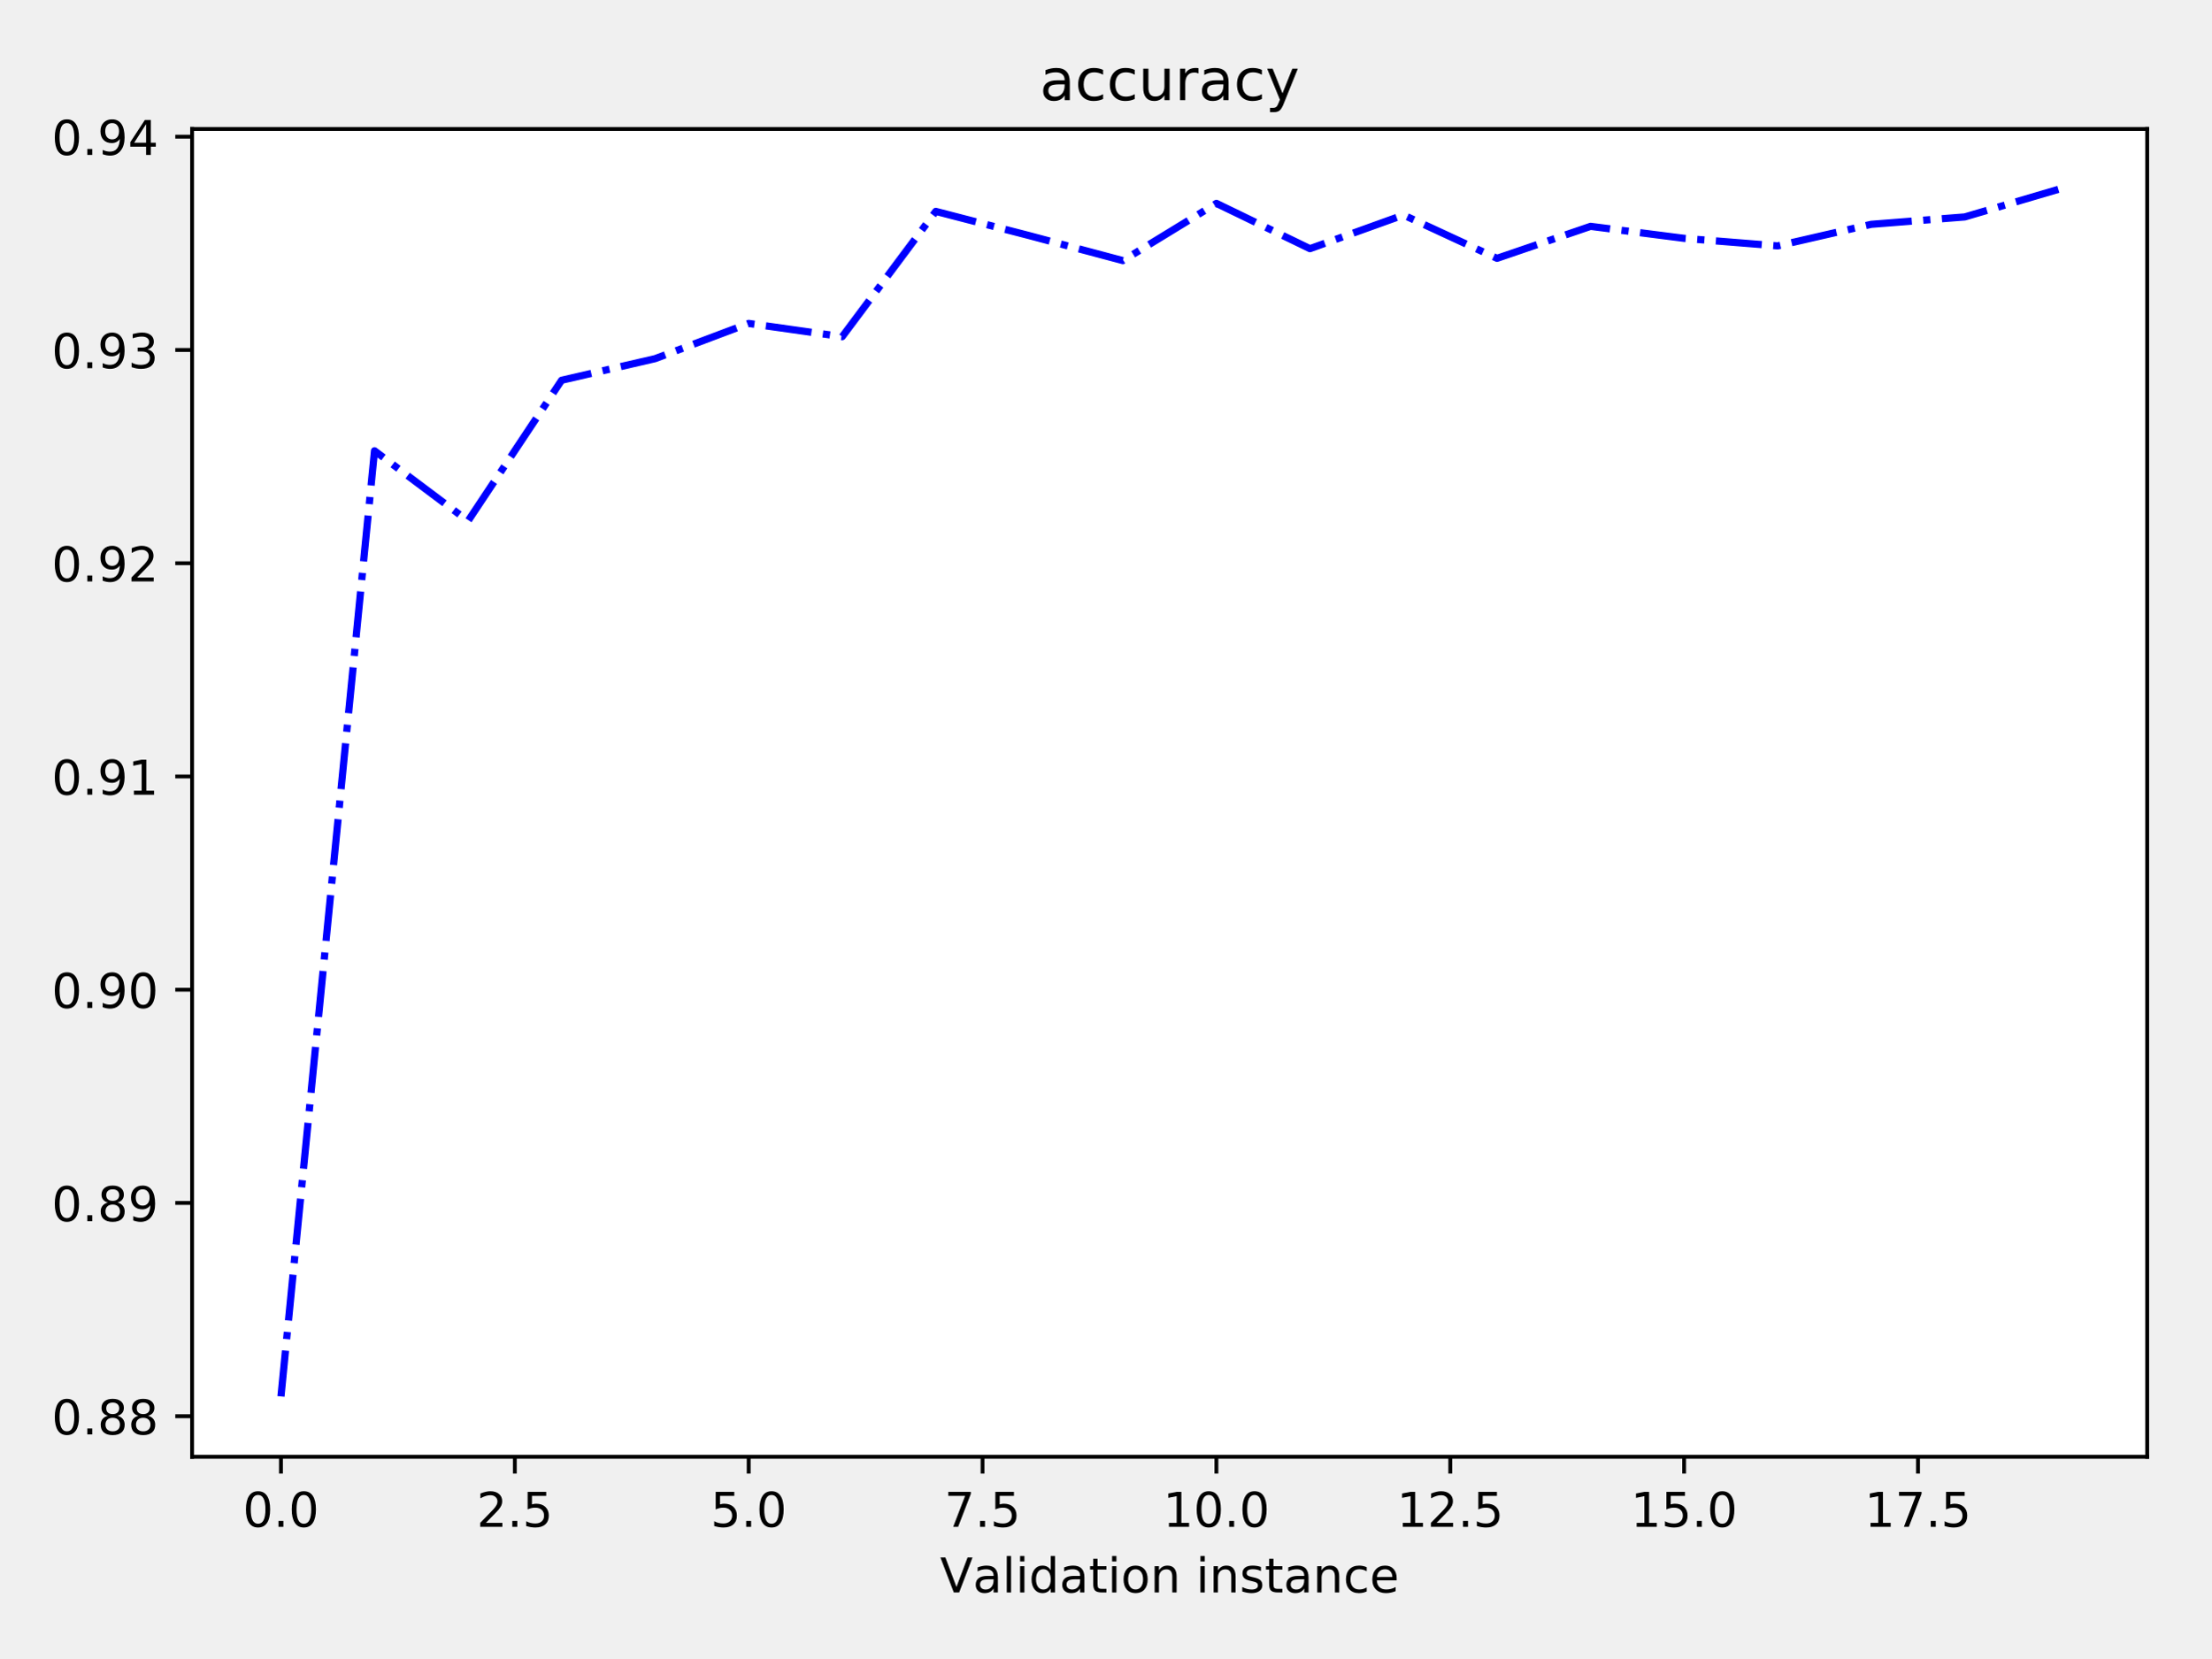
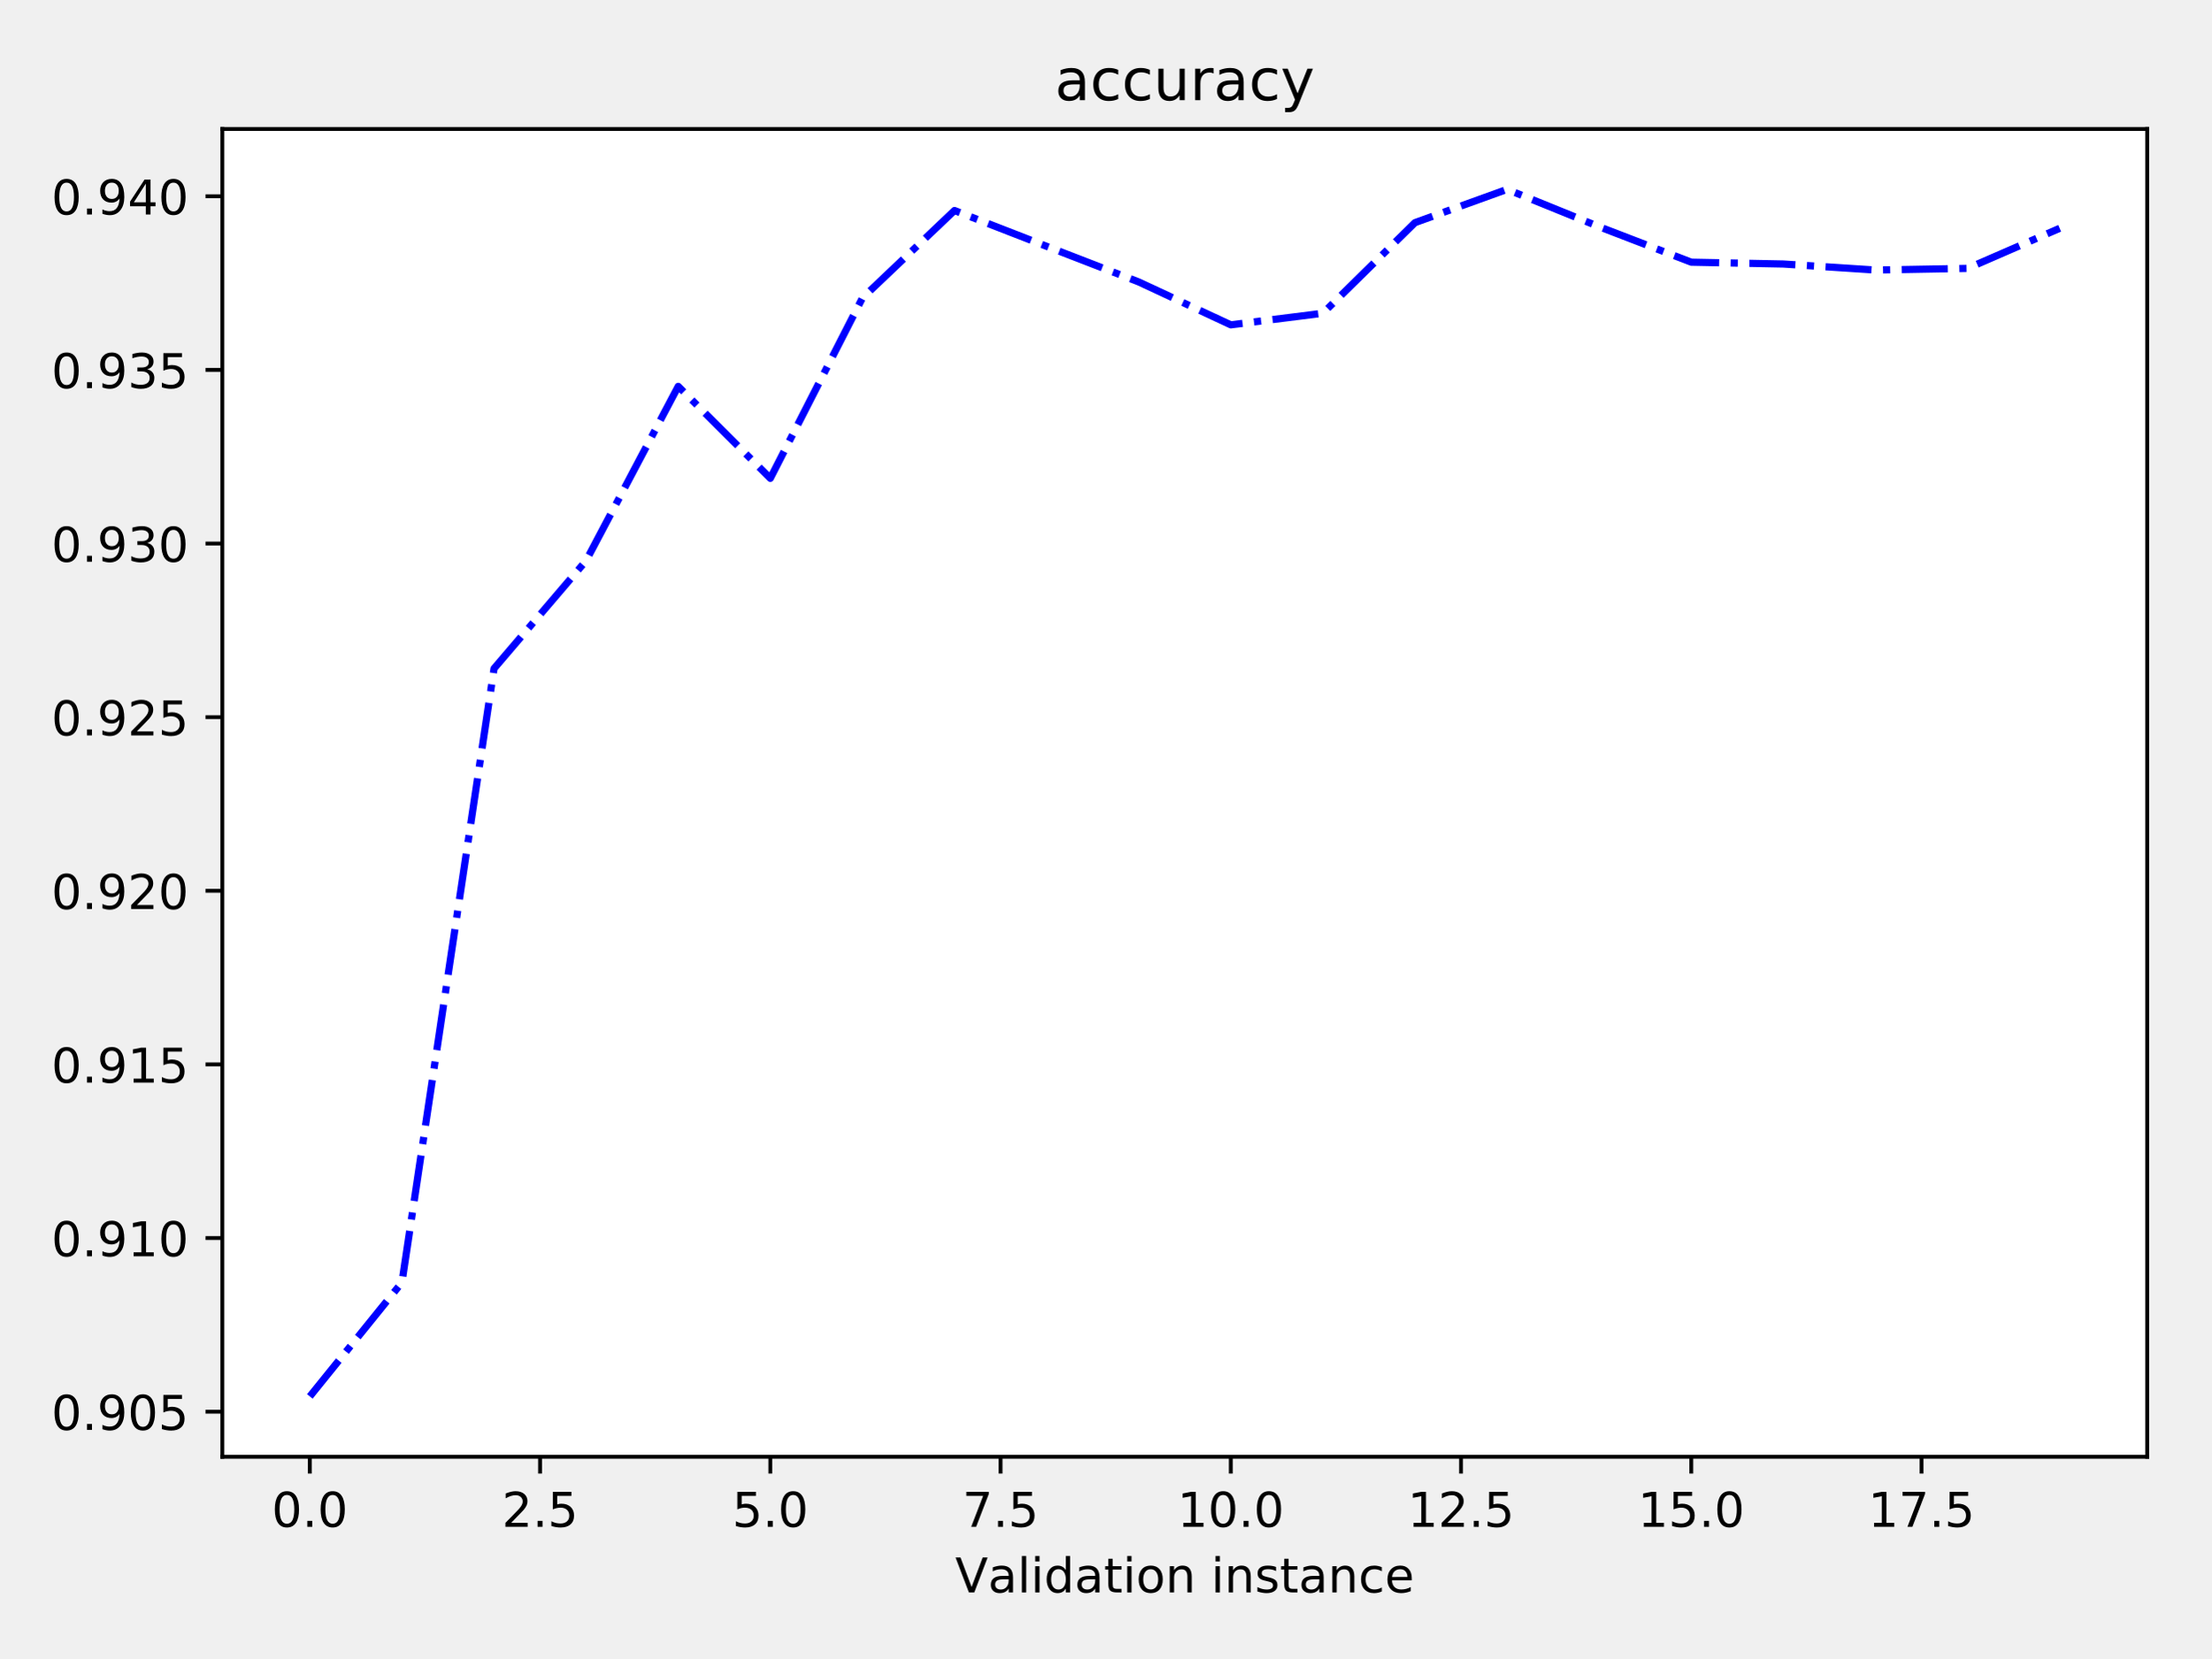
<svg xmlns="http://www.w3.org/2000/svg" xmlns:xlink="http://www.w3.org/1999/xlink" height="345.6pt" version="1.1" viewBox="0 0 460.8 345.6" width="460.8pt">
  <defs>
    <style type="text/css">
*{stroke-linecap:butt;stroke-linejoin:round;}
  </style>
  </defs>
  <g id="figure_1">
    <g id="axes_1">
      <g id="patch_1">
-         <path d="M 40.03 303.64  L 447.48 303.64  L 447.48 26.88  L 40.03 26.88  z " style="fill:#ffffff;" />
+         <path d="M 46.33 303.64  L 447.48 303.64  L 447.48 26.88  L 46.33 26.88  z " style="fill:#ffffff;" />
      </g>
      <g id="matplotlib.axis_1">
        <g id="xtick_1">
          <g id="line2d_1">
            <defs>
-               <path d="M 0 0  L 0 3.5  " id="m3d9c9d10b4" style="stroke:#000000;stroke-width:0.8;" />
-             </defs>
-             <g>
-               <use style="stroke:#000000;stroke-width:0.8;" x="58.55" xlink:href="#m3d9c9d10b4" y="303.64" />
+               <path d="M 0 0  L 0 3.5  " id="m71f2d4befa" style="stroke:#000000;stroke-width:0.8;" />
+             </defs>
+             <g>
+               <use style="stroke:#000000;stroke-width:0.8;" x="64.564" xlink:href="#m71f2d4befa" y="303.64" />
            </g>
          </g>
          <g id="text_1">
            <defs>
              <path d="M 31.781 66.406  Q 24.172 66.406 20.328 58.906  Q 16.5 51.422 16.5 36.375  Q 16.5 21.391 20.328 13.891  Q 24.172 6.391 31.781 6.391  Q 39.453 6.391 43.281 13.891  Q 47.125 21.391 47.125 36.375  Q 47.125 51.422 43.281 58.906  Q 39.453 66.406 31.781 66.406  z M 31.781 74.219  Q 44.047 74.219 50.516 64.516  Q 56.984 54.828 56.984 36.375  Q 56.984 17.969 50.516 8.266  Q 44.047 -1.422 31.781 -1.422  Q 19.531 -1.422 13.062 8.266  Q 6.594 17.969 6.594 36.375  Q 6.594 54.828 13.062 64.516  Q 19.531 74.219 31.781 74.219  z " id="DejaVuSans-30" />
              <path d="M 10.688 12.406  L 21 12.406  L 21 0  L 10.688 0  z " id="DejaVuSans-2e" />
            </defs>
-             <g transform="translate(50.59889 318.2384)scale(0.1 -0.1)">
+             <g transform="translate(56.61253 318.2384)scale(0.1 -0.1)">
              <use xlink:href="#DejaVuSans-30" />
              <use x="63.623" xlink:href="#DejaVuSans-2e" />
              <use x="95.41" xlink:href="#DejaVuSans-30" />
            </g>
          </g>
        </g>
        <g id="xtick_2">
          <g id="line2d_2">
            <g>
-               <use style="stroke:#000000;stroke-width:0.8;" x="107.288" xlink:href="#m3d9c9d10b4" y="303.64" />
+               <use style="stroke:#000000;stroke-width:0.8;" x="112.549" xlink:href="#m71f2d4befa" y="303.64" />
            </g>
          </g>
          <g id="text_2">
            <defs>
              <path d="M 19.188 8.297  L 53.609 8.297  L 53.609 0  L 7.328 0  L 7.328 8.297  Q 12.938 14.109 22.625 23.891  Q 32.328 33.688 34.812 36.531  Q 39.547 41.844 41.422 45.531  Q 43.312 49.219 43.312 52.781  Q 43.312 58.594 39.234 62.25  Q 35.156 65.922 28.609 65.922  Q 23.969 65.922 18.812 64.312  Q 13.672 62.703 7.812 59.422  L 7.812 69.391  Q 13.766 71.781 18.938 73  Q 24.125 74.219 28.422 74.219  Q 39.75 74.219 46.484 68.547  Q 53.219 62.891 53.219 53.422  Q 53.219 48.922 51.531 44.891  Q 49.859 40.875 45.406 35.406  Q 44.188 33.984 37.641 27.219  Q 31.109 20.453 19.188 8.297  z " id="DejaVuSans-32" />
              <path d="M 10.797 72.906  L 49.516 72.906  L 49.516 64.594  L 19.828 64.594  L 19.828 46.734  Q 21.969 47.469 24.109 47.828  Q 26.266 48.188 28.422 48.188  Q 40.625 48.188 47.75 41.5  Q 54.891 34.812 54.891 23.391  Q 54.891 11.625 47.562 5.094  Q 40.234 -1.422 26.906 -1.422  Q 22.312 -1.422 17.547 -0.641  Q 12.797 0.141 7.719 1.703  L 7.719 11.625  Q 12.109 9.234 16.797 8.062  Q 21.484 6.891 26.703 6.891  Q 35.156 6.891 40.078 11.328  Q 45.016 15.766 45.016 23.391  Q 45.016 31 40.078 35.438  Q 35.156 39.891 26.703 39.891  Q 22.75 39.891 18.812 39.016  Q 14.891 38.141 10.797 36.281  z " id="DejaVuSans-35" />
            </defs>
-             <g transform="translate(99.33693 318.2384)scale(0.1 -0.1)">
+             <g transform="translate(104.597 318.2384)scale(0.1 -0.1)">
              <use xlink:href="#DejaVuSans-32" />
              <use x="63.623" xlink:href="#DejaVuSans-2e" />
              <use x="95.41" xlink:href="#DejaVuSans-35" />
            </g>
          </g>
        </g>
        <g id="xtick_3">
          <g id="line2d_3">
            <g>
-               <use style="stroke:#000000;stroke-width:0.8;" x="156.027" xlink:href="#m3d9c9d10b4" y="303.64" />
+               <use style="stroke:#000000;stroke-width:0.8;" x="160.533" xlink:href="#m71f2d4befa" y="303.64" />
            </g>
          </g>
          <g id="text_3">
-             <g transform="translate(148.075 318.2384)scale(0.1 -0.1)">
+             <g transform="translate(152.5814 318.2384)scale(0.1 -0.1)">
              <use xlink:href="#DejaVuSans-35" />
              <use x="63.623" xlink:href="#DejaVuSans-2e" />
              <use x="95.41" xlink:href="#DejaVuSans-30" />
            </g>
          </g>
        </g>
        <g id="xtick_4">
          <g id="line2d_4">
            <g>
-               <use style="stroke:#000000;stroke-width:0.8;" x="204.765" xlink:href="#m3d9c9d10b4" y="303.64" />
+               <use style="stroke:#000000;stroke-width:0.8;" x="208.517" xlink:href="#m71f2d4befa" y="303.64" />
            </g>
          </g>
          <g id="text_4">
            <defs>
              <path d="M 8.203 72.906  L 55.078 72.906  L 55.078 68.703  L 28.609 0  L 18.312 0  L 43.219 64.594  L 8.203 64.594  z " id="DejaVuSans-37" />
            </defs>
-             <g transform="translate(196.813 318.2384)scale(0.1 -0.1)">
+             <g transform="translate(200.5659 318.2384)scale(0.1 -0.1)">
              <use xlink:href="#DejaVuSans-37" />
              <use x="63.623" xlink:href="#DejaVuSans-2e" />
              <use x="95.41" xlink:href="#DejaVuSans-35" />
            </g>
          </g>
        </g>
        <g id="xtick_5">
          <g id="line2d_5">
            <g>
-               <use style="stroke:#000000;stroke-width:0.8;" x="253.503" xlink:href="#m3d9c9d10b4" y="303.64" />
+               <use style="stroke:#000000;stroke-width:0.8;" x="256.502" xlink:href="#m71f2d4befa" y="303.64" />
            </g>
          </g>
          <g id="text_5">
            <defs>
              <path d="M 12.406 8.297  L 28.516 8.297  L 28.516 63.922  L 10.984 60.406  L 10.984 69.391  L 28.422 72.906  L 38.281 72.906  L 38.281 8.297  L 54.391 8.297  L 54.391 0  L 12.406 0  z " id="DejaVuSans-31" />
            </defs>
-             <g transform="translate(242.3698 318.2384)scale(0.1 -0.1)">
+             <g transform="translate(245.3691 318.2384)scale(0.1 -0.1)">
              <use xlink:href="#DejaVuSans-31" />
              <use x="63.623" xlink:href="#DejaVuSans-30" />
              <use x="127.246" xlink:href="#DejaVuSans-2e" />
              <use x="159.033" xlink:href="#DejaVuSans-30" />
            </g>
          </g>
        </g>
        <g id="xtick_6">
          <g id="line2d_6">
            <g>
-               <use style="stroke:#000000;stroke-width:0.8;" x="302.241" xlink:href="#m3d9c9d10b4" y="303.64" />
+               <use style="stroke:#000000;stroke-width:0.8;" x="304.486" xlink:href="#m71f2d4befa" y="303.64" />
            </g>
          </g>
          <g id="text_6">
-             <g transform="translate(291.1078 318.2384)scale(0.1 -0.1)">
+             <g transform="translate(293.3535 318.2384)scale(0.1 -0.1)">
              <use xlink:href="#DejaVuSans-31" />
              <use x="63.623" xlink:href="#DejaVuSans-32" />
              <use x="127.246" xlink:href="#DejaVuSans-2e" />
              <use x="159.033" xlink:href="#DejaVuSans-35" />
            </g>
          </g>
        </g>
        <g id="xtick_7">
          <g id="line2d_7">
            <g>
-               <use style="stroke:#000000;stroke-width:0.8;" x="350.979" xlink:href="#m3d9c9d10b4" y="303.64" />
+               <use style="stroke:#000000;stroke-width:0.8;" x="352.471" xlink:href="#m71f2d4befa" y="303.64" />
            </g>
          </g>
          <g id="text_7">
-             <g transform="translate(339.8459 318.2384)scale(0.1 -0.1)">
+             <g transform="translate(341.338 318.2384)scale(0.1 -0.1)">
              <use xlink:href="#DejaVuSans-31" />
              <use x="63.623" xlink:href="#DejaVuSans-35" />
              <use x="127.246" xlink:href="#DejaVuSans-2e" />
              <use x="159.033" xlink:href="#DejaVuSans-30" />
            </g>
          </g>
        </g>
        <g id="xtick_8">
          <g id="line2d_8">
            <g>
-               <use style="stroke:#000000;stroke-width:0.8;" x="399.717" xlink:href="#m3d9c9d10b4" y="303.64" />
+               <use style="stroke:#000000;stroke-width:0.8;" x="400.455" xlink:href="#m71f2d4befa" y="303.64" />
            </g>
          </g>
          <g id="text_8">
-             <g transform="translate(388.5839 318.2384)scale(0.1 -0.1)">
+             <g transform="translate(389.3224 318.2384)scale(0.1 -0.1)">
              <use xlink:href="#DejaVuSans-31" />
              <use x="63.623" xlink:href="#DejaVuSans-37" />
              <use x="127.246" xlink:href="#DejaVuSans-2e" />
              <use x="159.033" xlink:href="#DejaVuSans-35" />
            </g>
          </g>
        </g>
        <g id="text_9">
          <defs>
            <path d="M 28.609 0  L 0.781 72.906  L 11.078 72.906  L 34.188 11.531  L 57.328 72.906  L 67.578 72.906  L 39.797 0  z " id="DejaVuSans-56" />
            <path d="M 34.281 27.484  Q 23.391 27.484 19.188 25  Q 14.984 22.516 14.984 16.5  Q 14.984 11.719 18.141 8.906  Q 21.297 6.109 26.703 6.109  Q 34.188 6.109 38.703 11.406  Q 43.219 16.703 43.219 25.484  L 43.219 27.484  z M 52.203 31.203  L 52.203 0  L 43.219 0  L 43.219 8.297  Q 40.141 3.328 35.547 0.953  Q 30.953 -1.422 24.312 -1.422  Q 15.922 -1.422 10.953 3.297  Q 6 8.016 6 15.922  Q 6 25.141 12.172 29.828  Q 18.359 34.516 30.609 34.516  L 43.219 34.516  L 43.219 35.406  Q 43.219 41.609 39.141 45  Q 35.062 48.391 27.688 48.391  Q 23 48.391 18.547 47.266  Q 14.109 46.141 10.016 43.891  L 10.016 52.203  Q 14.938 54.109 19.578 55.047  Q 24.219 56 28.609 56  Q 40.484 56 46.344 49.844  Q 52.203 43.703 52.203 31.203  z " id="DejaVuSans-61" />
            <path d="M 9.422 75.984  L 18.406 75.984  L 18.406 0  L 9.422 0  z " id="DejaVuSans-6c" />
            <path d="M 9.422 54.688  L 18.406 54.688  L 18.406 0  L 9.422 0  z M 9.422 75.984  L 18.406 75.984  L 18.406 64.594  L 9.422 64.594  z " id="DejaVuSans-69" />
            <path d="M 45.406 46.391  L 45.406 75.984  L 54.391 75.984  L 54.391 0  L 45.406 0  L 45.406 8.203  Q 42.578 3.328 38.25 0.953  Q 33.938 -1.422 27.875 -1.422  Q 17.969 -1.422 11.734 6.484  Q 5.516 14.406 5.516 27.297  Q 5.516 40.188 11.734 48.094  Q 17.969 56 27.875 56  Q 33.938 56 38.25 53.625  Q 42.578 51.266 45.406 46.391  z M 14.797 27.297  Q 14.797 17.391 18.875 11.75  Q 22.953 6.109 30.078 6.109  Q 37.203 6.109 41.297 11.75  Q 45.406 17.391 45.406 27.297  Q 45.406 37.203 41.297 42.844  Q 37.203 48.484 30.078 48.484  Q 22.953 48.484 18.875 42.844  Q 14.797 37.203 14.797 27.297  z " id="DejaVuSans-64" />
            <path d="M 18.312 70.219  L 18.312 54.688  L 36.812 54.688  L 36.812 47.703  L 18.312 47.703  L 18.312 18.016  Q 18.312 11.328 20.141 9.422  Q 21.969 7.516 27.594 7.516  L 36.812 7.516  L 36.812 0  L 27.594 0  Q 17.188 0 13.234 3.875  Q 9.281 7.766 9.281 18.016  L 9.281 47.703  L 2.688 47.703  L 2.688 54.688  L 9.281 54.688  L 9.281 70.219  z " id="DejaVuSans-74" />
            <path d="M 30.609 48.391  Q 23.391 48.391 19.188 42.75  Q 14.984 37.109 14.984 27.297  Q 14.984 17.484 19.156 11.844  Q 23.344 6.203 30.609 6.203  Q 37.797 6.203 41.984 11.859  Q 46.188 17.531 46.188 27.297  Q 46.188 37.016 41.984 42.703  Q 37.797 48.391 30.609 48.391  z M 30.609 56  Q 42.328 56 49.016 48.375  Q 55.719 40.766 55.719 27.297  Q 55.719 13.875 49.016 6.219  Q 42.328 -1.422 30.609 -1.422  Q 18.844 -1.422 12.172 6.219  Q 5.516 13.875 5.516 27.297  Q 5.516 40.766 12.172 48.375  Q 18.844 56 30.609 56  z " id="DejaVuSans-6f" />
            <path d="M 54.891 33.016  L 54.891 0  L 45.906 0  L 45.906 32.719  Q 45.906 40.484 42.875 44.328  Q 39.844 48.188 33.797 48.188  Q 26.516 48.188 22.312 43.547  Q 18.109 38.922 18.109 30.906  L 18.109 0  L 9.078 0  L 9.078 54.688  L 18.109 54.688  L 18.109 46.188  Q 21.344 51.125 25.703 53.562  Q 30.078 56 35.797 56  Q 45.219 56 50.047 50.172  Q 54.891 44.344 54.891 33.016  z " id="DejaVuSans-6e" />
            <path id="DejaVuSans-20" />
            <path d="M 44.281 53.078  L 44.281 44.578  Q 40.484 46.531 36.375 47.5  Q 32.281 48.484 27.875 48.484  Q 21.188 48.484 17.844 46.438  Q 14.5 44.391 14.5 40.281  Q 14.5 37.156 16.891 35.375  Q 19.281 33.594 26.516 31.984  L 29.594 31.297  Q 39.156 29.25 43.188 25.516  Q 47.219 21.781 47.219 15.094  Q 47.219 7.469 41.188 3.016  Q 35.156 -1.422 24.609 -1.422  Q 20.219 -1.422 15.453 -0.562  Q 10.688 0.297 5.422 2  L 5.422 11.281  Q 10.406 8.688 15.234 7.391  Q 20.062 6.109 24.812 6.109  Q 31.156 6.109 34.562 8.281  Q 37.984 10.453 37.984 14.406  Q 37.984 18.062 35.516 20.016  Q 33.062 21.969 24.703 23.781  L 21.578 24.516  Q 13.234 26.266 9.516 29.906  Q 5.812 33.547 5.812 39.891  Q 5.812 47.609 11.281 51.797  Q 16.75 56 26.812 56  Q 31.781 56 36.172 55.266  Q 40.578 54.547 44.281 53.078  z " id="DejaVuSans-73" />
            <path d="M 48.781 52.594  L 48.781 44.188  Q 44.969 46.297 41.141 47.344  Q 37.312 48.391 33.406 48.391  Q 24.656 48.391 19.812 42.844  Q 14.984 37.312 14.984 27.297  Q 14.984 17.281 19.812 11.734  Q 24.656 6.203 33.406 6.203  Q 37.312 6.203 41.141 7.25  Q 44.969 8.297 48.781 10.406  L 48.781 2.094  Q 45.016 0.344 40.984 -0.531  Q 36.969 -1.422 32.422 -1.422  Q 20.062 -1.422 12.781 6.344  Q 5.516 14.109 5.516 27.297  Q 5.516 40.672 12.859 48.328  Q 20.219 56 33.016 56  Q 37.156 56 41.109 55.141  Q 45.062 54.297 48.781 52.594  z " id="DejaVuSans-63" />
            <path d="M 56.203 29.594  L 56.203 25.203  L 14.891 25.203  Q 15.484 15.922 20.484 11.062  Q 25.484 6.203 34.422 6.203  Q 39.594 6.203 44.453 7.469  Q 49.312 8.734 54.109 11.281  L 54.109 2.781  Q 49.266 0.734 44.188 -0.344  Q 39.109 -1.422 33.891 -1.422  Q 20.797 -1.422 13.156 6.188  Q 5.516 13.812 5.516 26.812  Q 5.516 40.234 12.766 48.109  Q 20.016 56 32.328 56  Q 43.359 56 49.781 48.891  Q 56.203 41.797 56.203 29.594  z M 47.219 32.234  Q 47.125 39.594 43.094 43.984  Q 39.062 48.391 32.422 48.391  Q 24.906 48.391 20.391 44.141  Q 15.875 39.891 15.188 32.172  z " id="DejaVuSans-65" />
          </defs>
-           <g transform="translate(195.912 331.9166)scale(0.1 -0.1)">
+           <g transform="translate(199.062 331.9166)scale(0.1 -0.1)">
            <use xlink:href="#DejaVuSans-56" />
            <use x="68.299" xlink:href="#DejaVuSans-61" />
            <use x="129.578" xlink:href="#DejaVuSans-6c" />
            <use x="157.361" xlink:href="#DejaVuSans-69" />
            <use x="185.145" xlink:href="#DejaVuSans-64" />
            <use x="248.621" xlink:href="#DejaVuSans-61" />
            <use x="309.9" xlink:href="#DejaVuSans-74" />
            <use x="349.109" xlink:href="#DejaVuSans-69" />
            <use x="376.893" xlink:href="#DejaVuSans-6f" />
            <use x="438.074" xlink:href="#DejaVuSans-6e" />
            <use x="501.453" xlink:href="#DejaVuSans-20" />
            <use x="533.24" xlink:href="#DejaVuSans-69" />
            <use x="561.023" xlink:href="#DejaVuSans-6e" />
            <use x="624.402" xlink:href="#DejaVuSans-73" />
            <use x="676.502" xlink:href="#DejaVuSans-74" />
            <use x="715.711" xlink:href="#DejaVuSans-61" />
            <use x="776.99" xlink:href="#DejaVuSans-6e" />
            <use x="840.369" xlink:href="#DejaVuSans-63" />
            <use x="895.35" xlink:href="#DejaVuSans-65" />
          </g>
        </g>
      </g>
      <g id="matplotlib.axis_2">
        <g id="ytick_1">
          <g id="line2d_9">
            <defs>
-               <path d="M 0 0  L -3.5 0  " id="m733e23ca22" style="stroke:#000000;stroke-width:0.8;" />
-             </defs>
-             <g>
-               <use style="stroke:#000000;stroke-width:0.8;" x="40.03" xlink:href="#m733e23ca22" y="295.183" />
+               <path d="M 0 0  L -3.5 0  " id="m27962cf3b1" style="stroke:#000000;stroke-width:0.8;" />
+             </defs>
+             <g>
+               <use style="stroke:#000000;stroke-width:0.8;" x="46.33" xlink:href="#m27962cf3b1" y="294.239" />
            </g>
          </g>
          <g id="text_10">
            <defs>
-               <path d="M 31.781 34.625  Q 24.75 34.625 20.719 30.859  Q 16.703 27.094 16.703 20.516  Q 16.703 13.922 20.719 10.156  Q 24.75 6.391 31.781 6.391  Q 38.812 6.391 42.859 10.172  Q 46.922 13.969 46.922 20.516  Q 46.922 27.094 42.891 30.859  Q 38.875 34.625 31.781 34.625  z M 21.922 38.812  Q 15.578 40.375 12.031 44.719  Q 8.5 49.078 8.5 55.328  Q 8.5 64.062 14.719 69.141  Q 20.953 74.219 31.781 74.219  Q 42.672 74.219 48.875 69.141  Q 55.078 64.062 55.078 55.328  Q 55.078 49.078 51.531 44.719  Q 48 40.375 41.703 38.812  Q 48.828 37.156 52.797 32.312  Q 56.781 27.484 56.781 20.516  Q 56.781 9.906 50.312 4.234  Q 43.844 -1.422 31.781 -1.422  Q 19.734 -1.422 13.25 4.234  Q 6.781 9.906 6.781 20.516  Q 6.781 27.484 10.781 32.312  Q 14.797 37.156 21.922 38.812  z M 18.312 54.391  Q 18.312 48.734 21.844 45.562  Q 25.391 42.391 31.781 42.391  Q 38.141 42.391 41.719 45.562  Q 45.312 48.734 45.312 54.391  Q 45.312 60.062 41.719 63.234  Q 38.141 66.406 31.781 66.406  Q 25.391 66.406 21.844 63.234  Q 18.312 60.062 18.312 54.391  z " id="DejaVuSans-38" />
-             </defs>
-             <g transform="translate(10.76437 298.9821)scale(0.1 -0.1)">
-               <use xlink:href="#DejaVuSans-30" />
-               <use x="63.623" xlink:href="#DejaVuSans-2e" />
-               <use x="95.41" xlink:href="#DejaVuSans-38" />
-               <use x="159.033" xlink:href="#DejaVuSans-38" />
+               <path d="M 10.984 1.516  L 10.984 10.5  Q 14.703 8.734 18.5 7.812  Q 22.312 6.891 25.984 6.891  Q 35.75 6.891 40.891 13.453  Q 46.047 20.016 46.781 33.406  Q 43.953 29.203 39.594 26.953  Q 35.25 24.703 29.984 24.703  Q 19.047 24.703 12.672 31.312  Q 6.297 37.938 6.297 49.422  Q 6.297 60.641 12.938 67.422  Q 19.578 74.219 30.609 74.219  Q 43.266 74.219 49.922 64.516  Q 56.594 54.828 56.594 36.375  Q 56.594 19.141 48.406 8.859  Q 40.234 -1.422 26.422 -1.422  Q 22.703 -1.422 18.891 -0.688  Q 15.094 0.047 10.984 1.516  z M 30.609 32.422  Q 37.25 32.422 41.125 36.953  Q 45.016 41.5 45.016 49.422  Q 45.016 57.281 41.125 61.844  Q 37.25 66.406 30.609 66.406  Q 23.969 66.406 20.094 61.844  Q 16.219 57.281 16.219 49.422  Q 16.219 41.5 20.094 36.953  Q 23.969 32.422 30.609 32.422  z " id="DejaVuSans-39" />
+             </defs>
+             <g transform="translate(10.70187 298.0386)scale(0.1 -0.1)">
+               <use xlink:href="#DejaVuSans-30" />
+               <use x="63.623" xlink:href="#DejaVuSans-2e" />
+               <use x="95.41" xlink:href="#DejaVuSans-39" />
+               <use x="159.033" xlink:href="#DejaVuSans-30" />
+               <use x="222.656" xlink:href="#DejaVuSans-35" />
            </g>
          </g>
        </g>
        <g id="ytick_2">
          <g id="line2d_10">
            <g>
-               <use style="stroke:#000000;stroke-width:0.8;" x="40.03" xlink:href="#m733e23ca22" y="250.734" />
+               <use style="stroke:#000000;stroke-width:0.8;" x="46.33" xlink:href="#m27962cf3b1" y="258.049" />
            </g>
          </g>
          <g id="text_11">
-             <defs>
-               <path d="M 10.984 1.516  L 10.984 10.5  Q 14.703 8.734 18.5 7.812  Q 22.312 6.891 25.984 6.891  Q 35.75 6.891 40.891 13.453  Q 46.047 20.016 46.781 33.406  Q 43.953 29.203 39.594 26.953  Q 35.25 24.703 29.984 24.703  Q 19.047 24.703 12.672 31.312  Q 6.297 37.938 6.297 49.422  Q 6.297 60.641 12.938 67.422  Q 19.578 74.219 30.609 74.219  Q 43.266 74.219 49.922 64.516  Q 56.594 54.828 56.594 36.375  Q 56.594 19.141 48.406 8.859  Q 40.234 -1.422 26.422 -1.422  Q 22.703 -1.422 18.891 -0.688  Q 15.094 0.047 10.984 1.516  z M 30.609 32.422  Q 37.25 32.422 41.125 36.953  Q 45.016 41.5 45.016 49.422  Q 45.016 57.281 41.125 61.844  Q 37.25 66.406 30.609 66.406  Q 23.969 66.406 20.094 61.844  Q 16.219 57.281 16.219 49.422  Q 16.219 41.5 20.094 36.953  Q 23.969 32.422 30.609 32.422  z " id="DejaVuSans-39" />
-             </defs>
-             <g transform="translate(10.76437 254.5337)scale(0.1 -0.1)">
-               <use xlink:href="#DejaVuSans-30" />
-               <use x="63.623" xlink:href="#DejaVuSans-2e" />
-               <use x="95.41" xlink:href="#DejaVuSans-38" />
-               <use x="159.033" xlink:href="#DejaVuSans-39" />
+             <g transform="translate(10.70187 261.8477)scale(0.1 -0.1)">
+               <use xlink:href="#DejaVuSans-30" />
+               <use x="63.623" xlink:href="#DejaVuSans-2e" />
+               <use x="95.41" xlink:href="#DejaVuSans-39" />
+               <use x="159.033" xlink:href="#DejaVuSans-31" />
+               <use x="222.656" xlink:href="#DejaVuSans-30" />
            </g>
          </g>
        </g>
        <g id="ytick_3">
          <g id="line2d_11">
            <g>
-               <use style="stroke:#000000;stroke-width:0.8;" x="40.03" xlink:href="#m733e23ca22" y="206.286" />
+               <use style="stroke:#000000;stroke-width:0.8;" x="46.33" xlink:href="#m27962cf3b1" y="221.858" />
            </g>
          </g>
          <g id="text_12">
-             <g transform="translate(10.76437 210.0853)scale(0.1 -0.1)">
-               <use xlink:href="#DejaVuSans-30" />
-               <use x="63.623" xlink:href="#DejaVuSans-2e" />
-               <use x="95.41" xlink:href="#DejaVuSans-39" />
-               <use x="159.033" xlink:href="#DejaVuSans-30" />
+             <g transform="translate(10.70187 225.6568)scale(0.1 -0.1)">
+               <use xlink:href="#DejaVuSans-30" />
+               <use x="63.623" xlink:href="#DejaVuSans-2e" />
+               <use x="95.41" xlink:href="#DejaVuSans-39" />
+               <use x="159.033" xlink:href="#DejaVuSans-31" />
+               <use x="222.656" xlink:href="#DejaVuSans-35" />
            </g>
          </g>
        </g>
        <g id="ytick_4">
          <g id="line2d_12">
            <g>
-               <use style="stroke:#000000;stroke-width:0.8;" x="40.03" xlink:href="#m733e23ca22" y="161.838" />
+               <use style="stroke:#000000;stroke-width:0.8;" x="46.33" xlink:href="#m27962cf3b1" y="185.667" />
            </g>
          </g>
          <g id="text_13">
-             <g transform="translate(10.76437 165.6369)scale(0.1 -0.1)">
-               <use xlink:href="#DejaVuSans-30" />
-               <use x="63.623" xlink:href="#DejaVuSans-2e" />
-               <use x="95.41" xlink:href="#DejaVuSans-39" />
-               <use x="159.033" xlink:href="#DejaVuSans-31" />
+             <g transform="translate(10.70187 189.4659)scale(0.1 -0.1)">
+               <use xlink:href="#DejaVuSans-30" />
+               <use x="63.623" xlink:href="#DejaVuSans-2e" />
+               <use x="95.41" xlink:href="#DejaVuSans-39" />
+               <use x="159.033" xlink:href="#DejaVuSans-32" />
+               <use x="222.656" xlink:href="#DejaVuSans-30" />
            </g>
          </g>
        </g>
        <g id="ytick_5">
          <g id="line2d_13">
            <g>
-               <use style="stroke:#000000;stroke-width:0.8;" x="40.03" xlink:href="#m733e23ca22" y="117.389" />
+               <use style="stroke:#000000;stroke-width:0.8;" x="46.33" xlink:href="#m27962cf3b1" y="149.476" />
            </g>
          </g>
          <g id="text_14">
-             <g transform="translate(10.76437 121.1885)scale(0.1 -0.1)">
+             <g transform="translate(10.70187 153.275)scale(0.1 -0.1)">
              <use xlink:href="#DejaVuSans-30" />
              <use x="63.623" xlink:href="#DejaVuSans-2e" />
              <use x="95.41" xlink:href="#DejaVuSans-39" />
              <use x="159.033" xlink:href="#DejaVuSans-32" />
+               <use x="222.656" xlink:href="#DejaVuSans-35" />
            </g>
          </g>
        </g>
        <g id="ytick_6">
          <g id="line2d_14">
            <g>
-               <use style="stroke:#000000;stroke-width:0.8;" x="40.03" xlink:href="#m733e23ca22" y="72.941" />
+               <use style="stroke:#000000;stroke-width:0.8;" x="46.33" xlink:href="#m27962cf3b1" y="113.285" />
            </g>
          </g>
          <g id="text_15">
            <defs>
              <path d="M 40.578 39.312  Q 47.656 37.797 51.625 33  Q 55.609 28.219 55.609 21.188  Q 55.609 10.406 48.188 4.484  Q 40.766 -1.422 27.094 -1.422  Q 22.516 -1.422 17.656 -0.516  Q 12.797 0.391 7.625 2.203  L 7.625 11.719  Q 11.719 9.328 16.594 8.109  Q 21.484 6.891 26.812 6.891  Q 36.078 6.891 40.938 10.547  Q 45.797 14.203 45.797 21.188  Q 45.797 27.641 41.281 31.266  Q 36.766 34.906 28.719 34.906  L 20.219 34.906  L 20.219 43.016  L 29.109 43.016  Q 36.375 43.016 40.234 45.922  Q 44.094 48.828 44.094 54.297  Q 44.094 59.906 40.109 62.906  Q 36.141 65.922 28.719 65.922  Q 24.656 65.922 20.016 65.031  Q 15.375 64.156 9.812 62.312  L 9.812 71.094  Q 15.438 72.656 20.344 73.438  Q 25.25 74.219 29.594 74.219  Q 40.828 74.219 47.359 69.109  Q 53.906 64.016 53.906 55.328  Q 53.906 49.266 50.438 45.094  Q 46.969 40.922 40.578 39.312  z " id="DejaVuSans-33" />
            </defs>
-             <g transform="translate(10.76437 76.74016)scale(0.1 -0.1)">
+             <g transform="translate(10.70187 117.0841)scale(0.1 -0.1)">
              <use xlink:href="#DejaVuSans-30" />
              <use x="63.623" xlink:href="#DejaVuSans-2e" />
              <use x="95.41" xlink:href="#DejaVuSans-39" />
              <use x="159.033" xlink:href="#DejaVuSans-33" />
+               <use x="222.656" xlink:href="#DejaVuSans-30" />
            </g>
          </g>
        </g>
        <g id="ytick_7">
          <g id="line2d_15">
            <g>
-               <use style="stroke:#000000;stroke-width:0.8;" x="40.03" xlink:href="#m733e23ca22" y="28.493" />
+               <use style="stroke:#000000;stroke-width:0.8;" x="46.33" xlink:href="#m27962cf3b1" y="77.094" />
            </g>
          </g>
          <g id="text_16">
+             <g transform="translate(10.70187 80.89323)scale(0.1 -0.1)">
+               <use xlink:href="#DejaVuSans-30" />
+               <use x="63.623" xlink:href="#DejaVuSans-2e" />
+               <use x="95.41" xlink:href="#DejaVuSans-39" />
+               <use x="159.033" xlink:href="#DejaVuSans-33" />
+               <use x="222.656" xlink:href="#DejaVuSans-35" />
+             </g>
+           </g>
+         </g>
+         <g id="ytick_8">
+           <g id="line2d_16">
+             <g>
+               <use style="stroke:#000000;stroke-width:0.8;" x="46.33" xlink:href="#m27962cf3b1" y="40.903" />
+             </g>
+           </g>
+           <g id="text_17">
            <defs>
              <path d="M 37.797 64.312  L 12.891 25.391  L 37.797 25.391  z M 35.203 72.906  L 47.609 72.906  L 47.609 25.391  L 58.016 25.391  L 58.016 17.188  L 47.609 17.188  L 47.609 0  L 37.797 0  L 37.797 17.188  L 4.891 17.188  L 4.891 26.703  z " id="DejaVuSans-34" />
            </defs>
-             <g transform="translate(10.76437 32.29178)scale(0.1 -0.1)">
+             <g transform="translate(10.70187 44.70233)scale(0.1 -0.1)">
              <use xlink:href="#DejaVuSans-30" />
              <use x="63.623" xlink:href="#DejaVuSans-2e" />
              <use x="95.41" xlink:href="#DejaVuSans-39" />
              <use x="159.033" xlink:href="#DejaVuSans-34" />
-             </g>
-           </g>
-         </g>
-       </g>
-       <g id="line2d_16">
-         <path clip-path="url(#p5a72905843)" d="M 58.55 291.06  L 78.046 93.953  L 97.541 108.574  L 117.036 79.254  L 136.531 74.748  L 156.027 67.406  L 175.522 70.167  L 195.017 44.053  L 214.512 49.108  L 234.007 54.313  L 253.503 42.386  L 272.998 51.825  L 292.493 44.808  L 311.988 53.838  L 331.483 47.172  L 350.979 49.676  L 370.474 51.246  L 389.969 46.751  L 409.464 45.21  L 428.96 39.46  " style="fill:none;stroke:#0000ff;stroke-dasharray:9.6,2.4,1.5,2.4;stroke-dashoffset:0;stroke-width:1.5;" />
+               <use x="222.656" xlink:href="#DejaVuSans-30" />
+             </g>
+           </g>
+         </g>
+       </g>
+       <g id="line2d_17">
+         <path clip-path="url(#pf126892c88)" d="M 64.564 291.06  L 83.758 267.306  L 102.952 139.34  L 122.145 116.85  L 141.339 80.526  L 160.533 99.691  L 179.727 62.107  L 198.921 43.872  L 218.114 51.332  L 237.308 58.76  L 256.502 67.699  L 275.696 65.282  L 294.889 46.403  L 314.083 39.46  L 333.277 47.256  L 352.471 54.64  L 371.665 55.022  L 390.858 56.278  L 410.052 55.933  L 429.246 47.579  " style="fill:none;stroke:#0000ff;stroke-dasharray:9.6,2.4,1.5,2.4;stroke-dashoffset:0;stroke-width:1.5;" />
      </g>
      <g id="patch_2">
-         <path d="M 40.03 303.64  L 40.03 26.88  " style="fill:none;stroke:#000000;stroke-linecap:square;stroke-linejoin:miter;stroke-width:0.8;" />
+         <path d="M 46.33 303.64  L 46.33 26.88  " style="fill:none;stroke:#000000;stroke-linecap:square;stroke-linejoin:miter;stroke-width:0.8;" />
      </g>
      <g id="patch_3">
        <path d="M 447.48 303.64  L 447.48 26.88  " style="fill:none;stroke:#000000;stroke-linecap:square;stroke-linejoin:miter;stroke-width:0.8;" />
      </g>
      <g id="patch_4">
-         <path d="M 40.03 303.64  L 447.48 303.64  " style="fill:none;stroke:#000000;stroke-linecap:square;stroke-linejoin:miter;stroke-width:0.8;" />
+         <path d="M 46.33 303.64  L 447.48 303.64  " style="fill:none;stroke:#000000;stroke-linecap:square;stroke-linejoin:miter;stroke-width:0.8;" />
      </g>
      <g id="patch_5">
-         <path d="M 40.03 26.88  L 447.48 26.88  " style="fill:none;stroke:#000000;stroke-linecap:square;stroke-linejoin:miter;stroke-width:0.8;" />
-       </g>
-       <g id="text_17">
+         <path d="M 46.33 26.88  L 447.48 26.88  " style="fill:none;stroke:#000000;stroke-linecap:square;stroke-linejoin:miter;stroke-width:0.8;" />
+       </g>
+       <g id="text_18">
        <defs>
          <path d="M 8.5 21.578  L 8.5 54.688  L 17.484 54.688  L 17.484 21.922  Q 17.484 14.156 20.5 10.266  Q 23.531 6.391 29.594 6.391  Q 36.859 6.391 41.078 11.031  Q 45.312 15.672 45.312 23.688  L 45.312 54.688  L 54.297 54.688  L 54.297 0  L 45.312 0  L 45.312 8.406  Q 42.047 3.422 37.719 1  Q 33.406 -1.422 27.688 -1.422  Q 18.266 -1.422 13.375 4.438  Q 8.5 10.297 8.5 21.578  z M 31.109 56  z " id="DejaVuSans-75" />
          <path d="M 41.109 46.297  Q 39.594 47.172 37.812 47.578  Q 36.031 48 33.891 48  Q 26.266 48 22.188 43.047  Q 18.109 38.094 18.109 28.812  L 18.109 0  L 9.078 0  L 9.078 54.688  L 18.109 54.688  L 18.109 46.188  Q 20.953 51.172 25.484 53.578  Q 30.031 56 36.531 56  Q 37.453 56 38.578 55.875  Q 39.703 55.766 41.062 55.516  z " id="DejaVuSans-72" />
          <path d="M 32.172 -5.078  Q 28.375 -14.844 24.75 -17.812  Q 21.141 -20.797 15.094 -20.797  L 7.906 -20.797  L 7.906 -13.281  L 13.188 -13.281  Q 16.891 -13.281 18.938 -11.516  Q 21 -9.766 23.484 -3.219  L 25.094 0.875  L 2.984 54.688  L 12.5 54.688  L 29.594 11.922  L 46.688 54.688  L 56.203 54.688  z " id="DejaVuSans-79" />
        </defs>
-         <g transform="translate(216.6838 20.88)scale(0.12 -0.12)">
+         <g transform="translate(219.8338 20.88)scale(0.12 -0.12)">
          <use xlink:href="#DejaVuSans-61" />
          <use x="61.279" xlink:href="#DejaVuSans-63" />
          <use x="116.26" xlink:href="#DejaVuSans-63" />
          <use x="171.24" xlink:href="#DejaVuSans-75" />
          <use x="234.619" xlink:href="#DejaVuSans-72" />
          <use x="275.732" xlink:href="#DejaVuSans-61" />
          <use x="337.012" xlink:href="#DejaVuSans-63" />
          <use x="391.992" xlink:href="#DejaVuSans-79" />
        </g>
      </g>
    </g>
  </g>
  <defs>
-     <clipPath id="p5a72905843">
-       <rect height="276.76" width="407.45" x="40.03" y="26.88" />
+     <clipPath id="pf126892c88">
+       <rect height="276.76" width="401.15" x="46.33" y="26.88" />
    </clipPath>
  </defs>
</svg>
